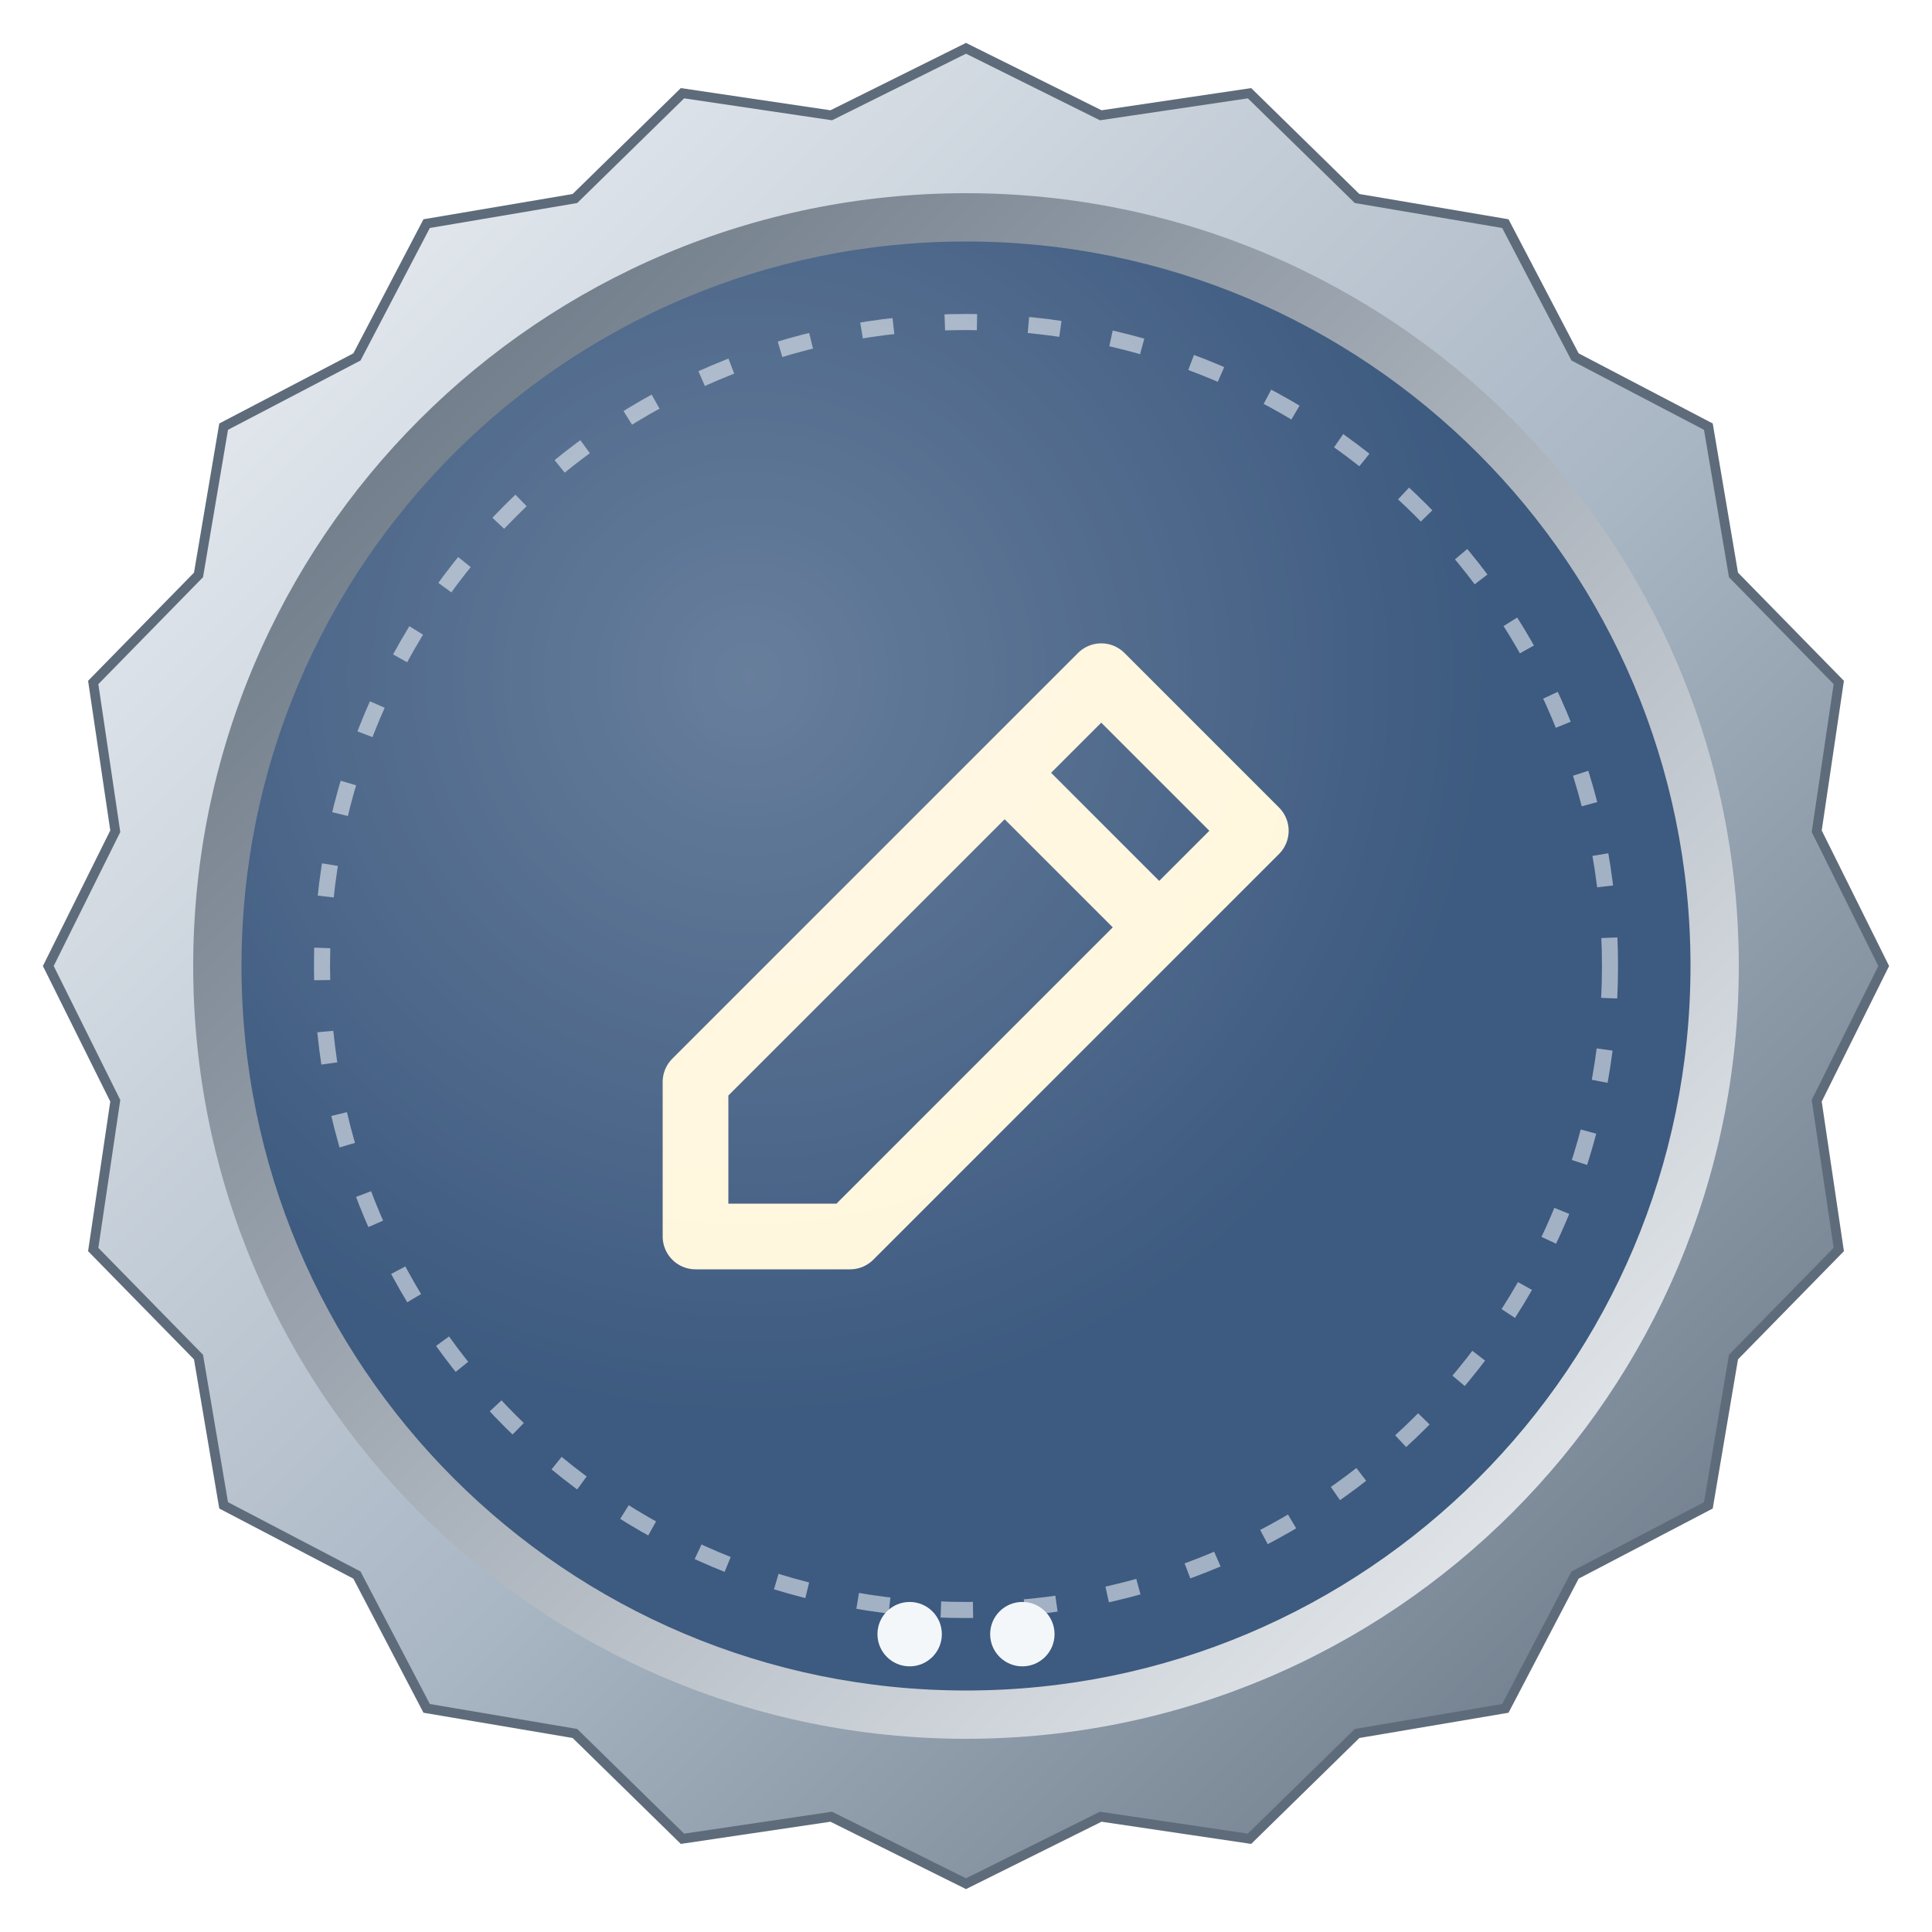
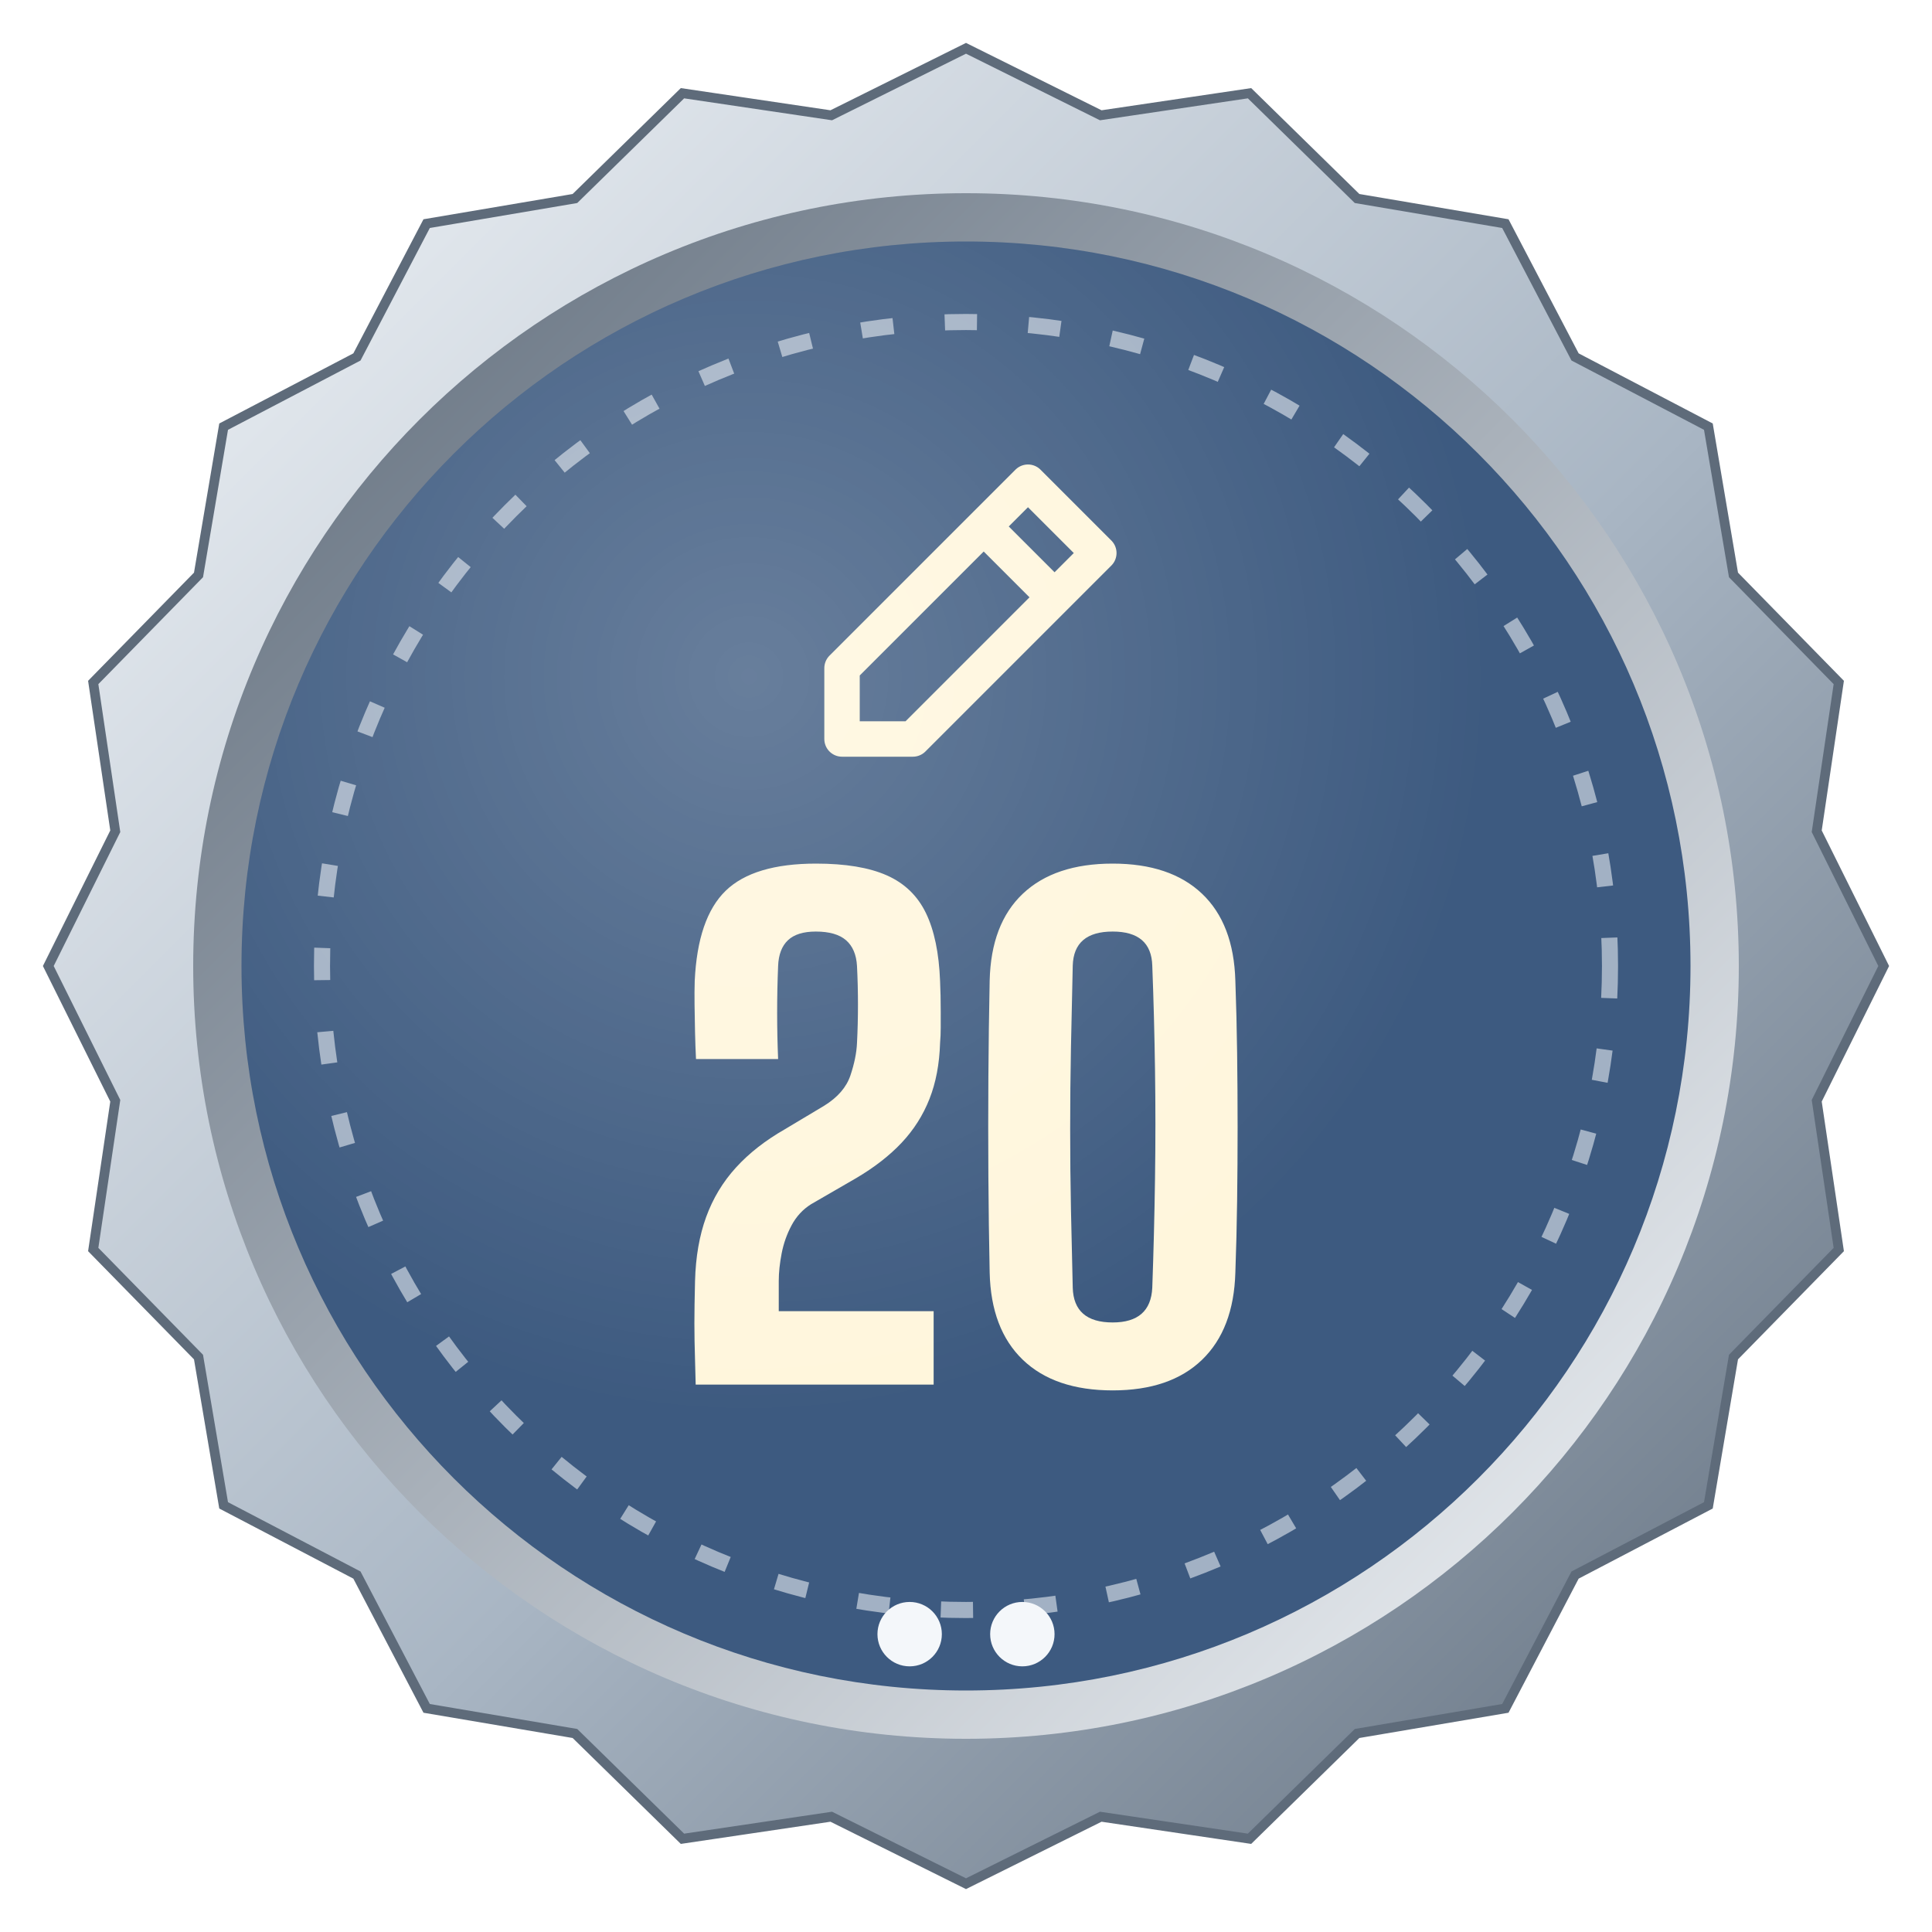
<svg xmlns="http://www.w3.org/2000/svg" viewBox="0 0 120 120">
  <defs>
    <linearGradient id="m" x1="0" y1="0" x2="1" y2="1">
      <stop offset="0" stop-color="#F4F7FA" />
      <stop offset=".55" stop-color="#A9B6C4" />
      <stop offset="1" stop-color="#5E6B7A" />
    </linearGradient>
    <linearGradient id="m2" x1="1" y1="1" x2="0" y2="0">
      <stop offset="0" stop-color="#F4F7FA" />
      <stop offset="1" stop-color="#5E6B7A" />
    </linearGradient>
    <radialGradient id="e" cx=".35" cy=".3" r=".85">
      <stop offset="0" stop-color="#fff" stop-opacity=".22" />
      <stop offset=".6" stop-color="#fff" stop-opacity="0" />
    </radialGradient>
  </defs>
  <path d="M60.00,3.00 L68.37,7.16 L77.61,5.79 L84.29,12.33 L93.50,13.89 L97.83,22.17 L106.11,26.50 L107.67,35.71 L114.21,42.39 L112.84,51.63 L117.00,60.00 L112.84,68.37 L114.21,77.61 L107.67,84.29 L106.11,93.50 L97.83,97.83 L93.50,106.11 L84.29,107.67 L77.61,114.21 L68.37,112.84 L60.00,117.00 L51.63,112.84 L42.39,114.21 L35.71,107.67 L26.50,106.11 L22.17,97.83 L13.89,93.50 L12.33,84.29 L5.79,77.61 L7.16,68.37 L3.00,60.00 L7.16,51.63 L5.79,42.39 L12.33,35.71 L13.89,26.50 L22.17,22.17 L26.50,13.89 L35.71,12.33 L42.39,5.79 L51.63,7.16Z" fill="url(#m)" stroke="#5E6B7A" stroke-width=".6" />
  <circle cx="60" cy="60" r="48" fill="url(#m2)" />
  <circle cx="60" cy="60" r="45" fill="#3D5A80" />
  <circle cx="60" cy="60" r="40" fill="none" stroke="#F4F7FA" stroke-opacity=".55" stroke-width="1" stroke-dasharray="2 3.2" />
-   <g transform="translate(31.2 31.2) scale(2.4)" fill="none" stroke="#FFF6DC" stroke-width="1.7" stroke-linecap="round" stroke-linejoin="round">
+   <g transform="translate(46.8 25) scale(1.1)" fill="none" stroke="#FFF6DC" stroke-width="2" stroke-linecap="round" stroke-linejoin="round">
    <path d="M15.5 4.5l4 4L9 19H5v-4L15.5 4.5ZM13 7l4 4" />
  </g>
+   <path d="M43.21 86.0Q43.19 85.14 43.17 84.48Q43.15 83.82 43.14 83.28Q43.13 82.74 43.13 82.19Q43.13 81.64 43.14 81.02Q43.15 80.4 43.17 79.56Q43.23 77.32 43.86 75.59Q44.49 73.86 45.71 72.52Q46.93 71.18 48.75 70.14L51.19 68.68Q52.45 67.9 52.82 66.8Q53.19 65.7 53.23 64.78Q53.29 63.6 53.29 62.4Q53.29 61.2 53.23 60.0Q53.17 58.94 52.55 58.4Q51.93 57.86 50.67 57.86Q49.51 57.86 48.94 58.4Q48.37 58.94 48.33 60.0Q48.27 61.44 48.27 62.89Q48.27 64.34 48.33 65.78H43.23Q43.19 64.98 43.17 64.11Q43.15 63.24 43.14 62.41Q43.13 61.58 43.15 60.94Q43.33 57.02 45.07 55.33Q46.81 53.64 50.69 53.64Q53.43 53.64 55.08 54.37Q56.73 55.1 57.51 56.71Q58.29 58.32 58.39 60.94Q58.41 61.36 58.42 61.84Q58.43 62.32 58.43 62.82V63.82Q58.43 64.32 58.39 64.78Q58.33 66.74 57.73 68.26Q57.13 69.78 56.0 70.98Q54.87 72.18 53.17 73.18L50.37 74.8Q49.61 75.28 49.17 76.1Q48.73 76.92 48.55 77.85Q48.37 78.78 48.37 79.56V81.44H57.99V86.0ZM69.11 86.36Q65.51 86.36 63.53 84.46Q61.55 82.56 61.47 79.04Q61.41 76.12 61.39 73.05Q61.37 69.98 61.39 66.91Q61.41 63.84 61.47 60.92Q61.55 57.38 63.53 55.51Q65.51 53.64 69.11 53.64Q72.69 53.64 74.66 55.51Q76.63 57.38 76.73 60.92Q76.81 63.12 76.84 65.41Q76.87 67.7 76.87 70.01Q76.87 72.32 76.84 74.59Q76.81 76.86 76.73 79.04Q76.63 82.56 74.66 84.46Q72.69 86.36 69.11 86.36ZM69.11 82.14Q71.47 82.14 71.57 79.98Q71.69 76.64 71.74 73.21Q71.79 69.78 71.74 66.43Q71.69 63.08 71.57 59.98Q71.51 57.86 69.11 57.86Q66.69 57.86 66.63 59.98Q66.57 62.48 66.52 65.03Q66.47 67.58 66.47 70.13Q66.47 72.68 66.52 75.16Q66.57 77.64 66.63 79.98Q66.69 82.14 69.11 82.14Z" fill="#FFF6DC" />
  <circle cx="56.5" cy="101.5" r="2" fill="#F4F7FA" />
  <circle cx="63.5" cy="101.5" r="2" fill="#F4F7FA" />
  <circle cx="60" cy="60" r="45" fill="url(#e)" />
</svg>
